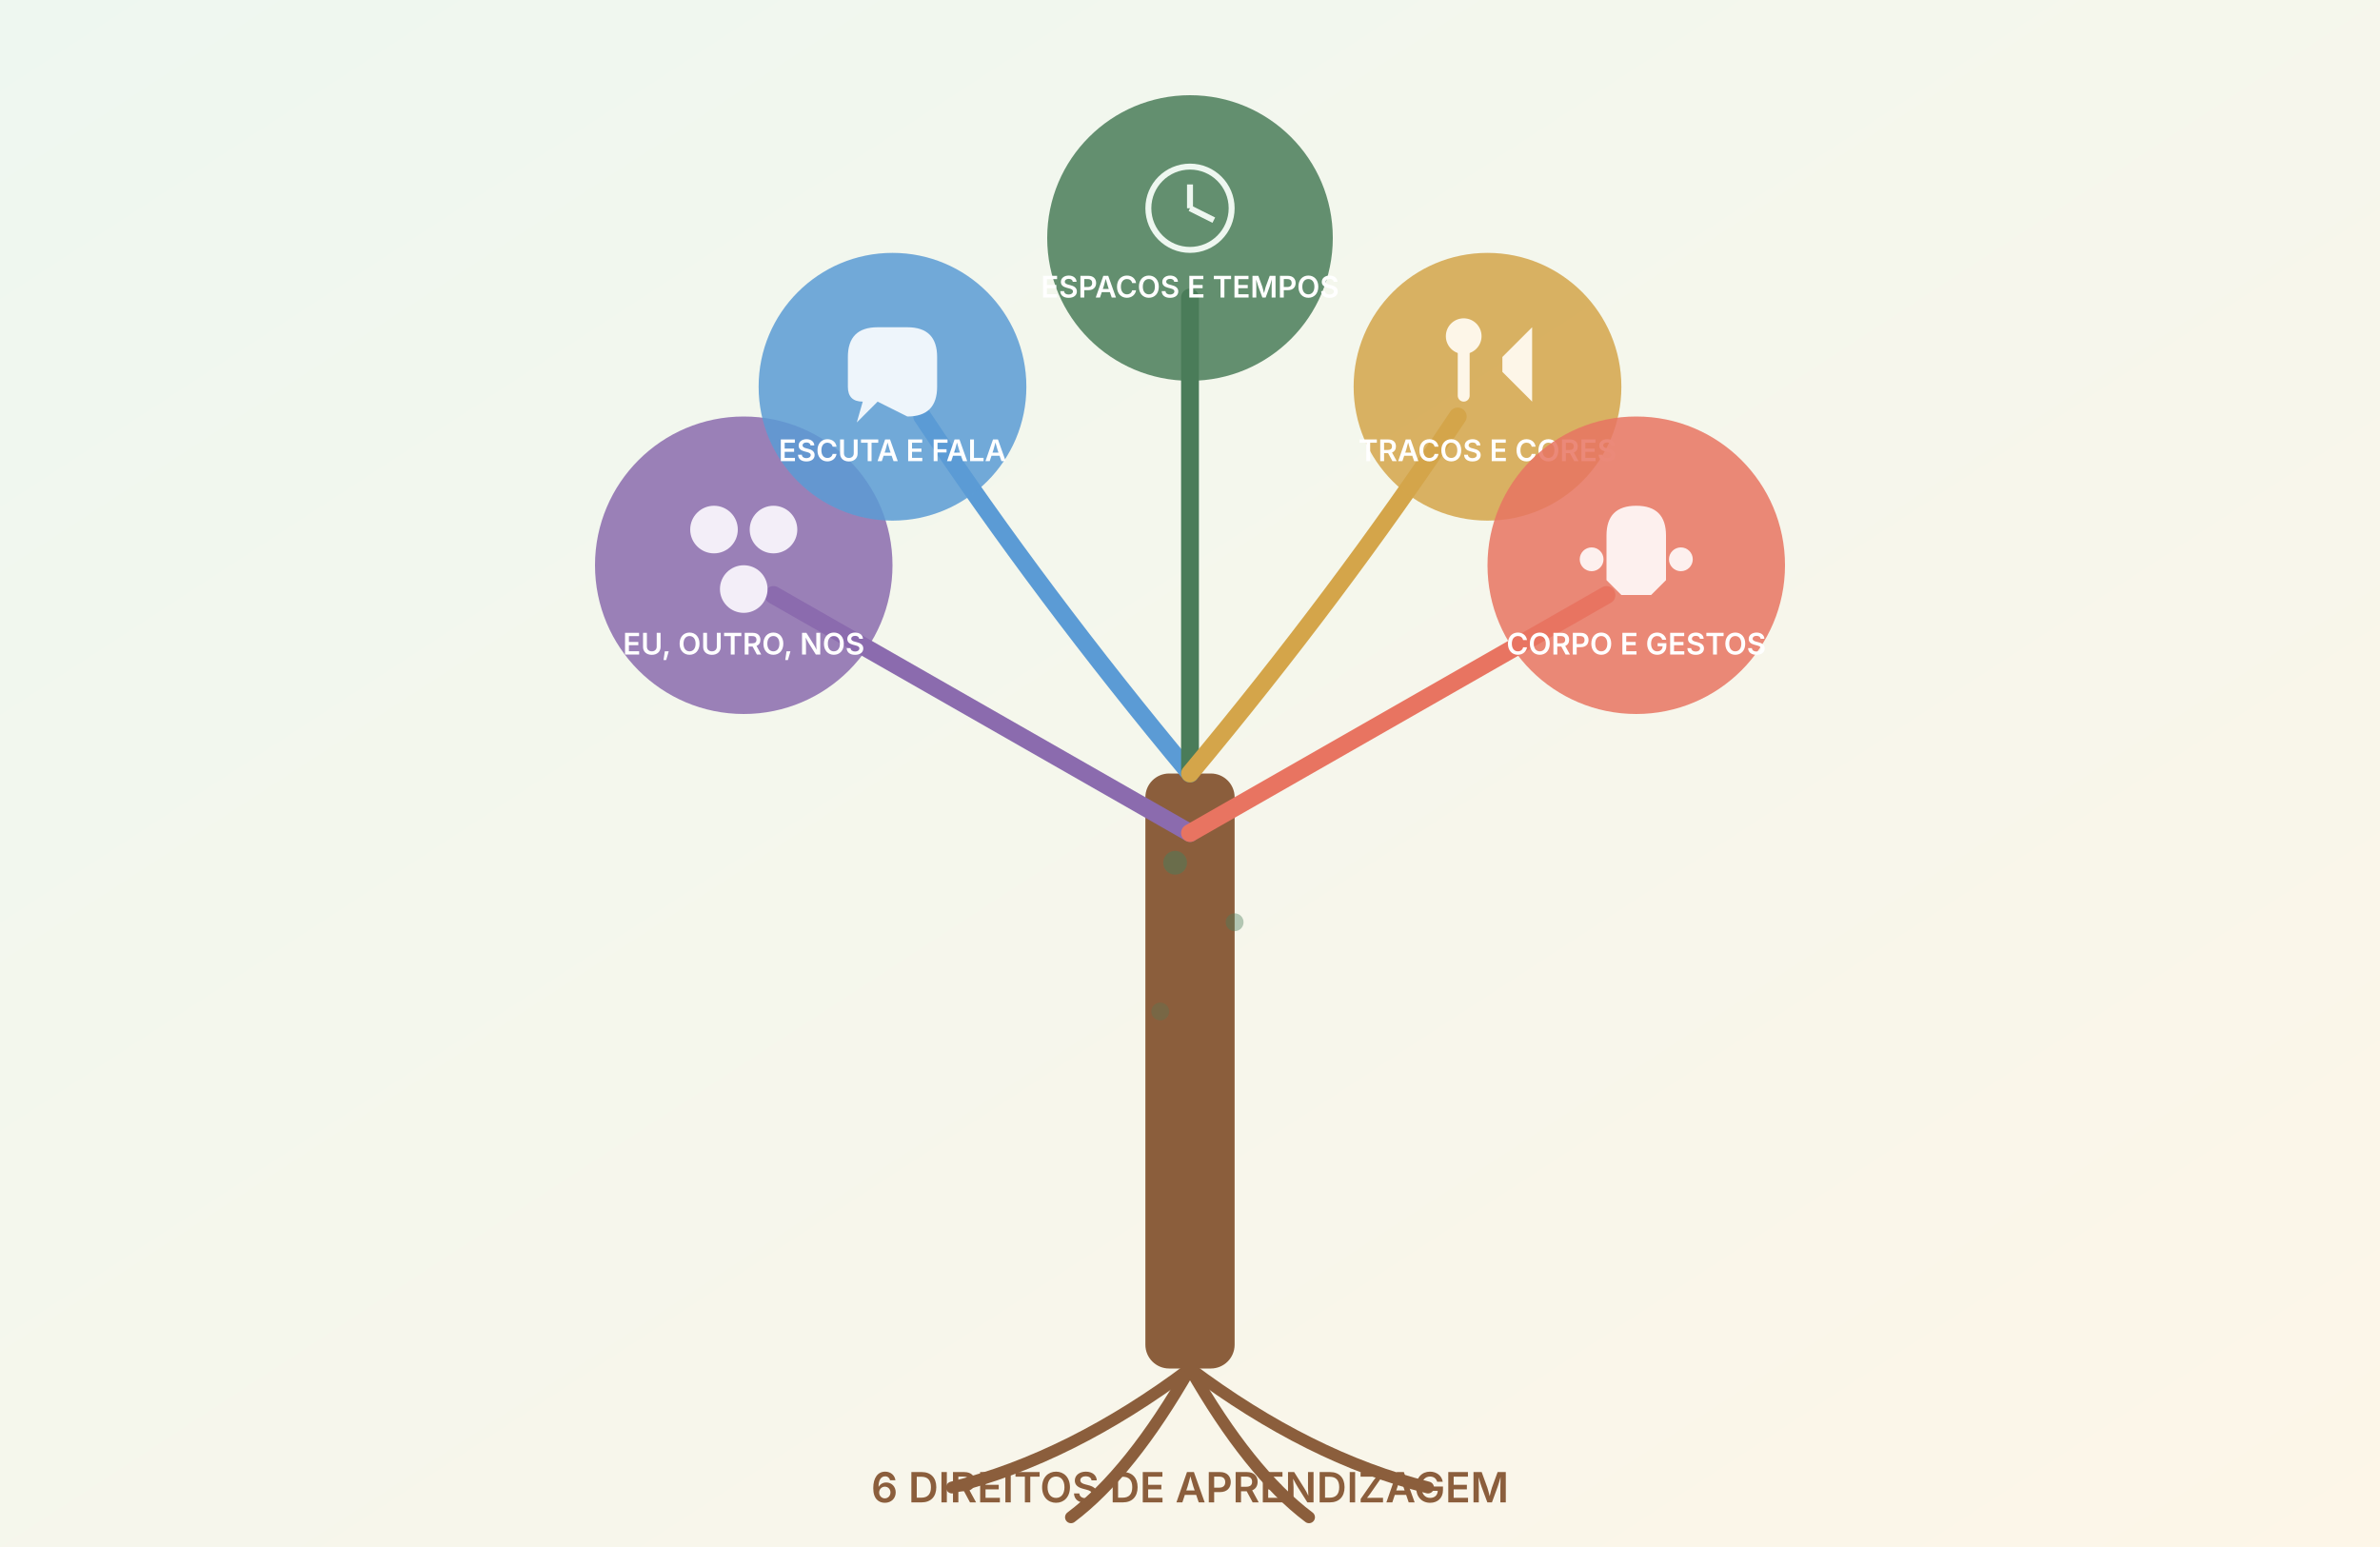
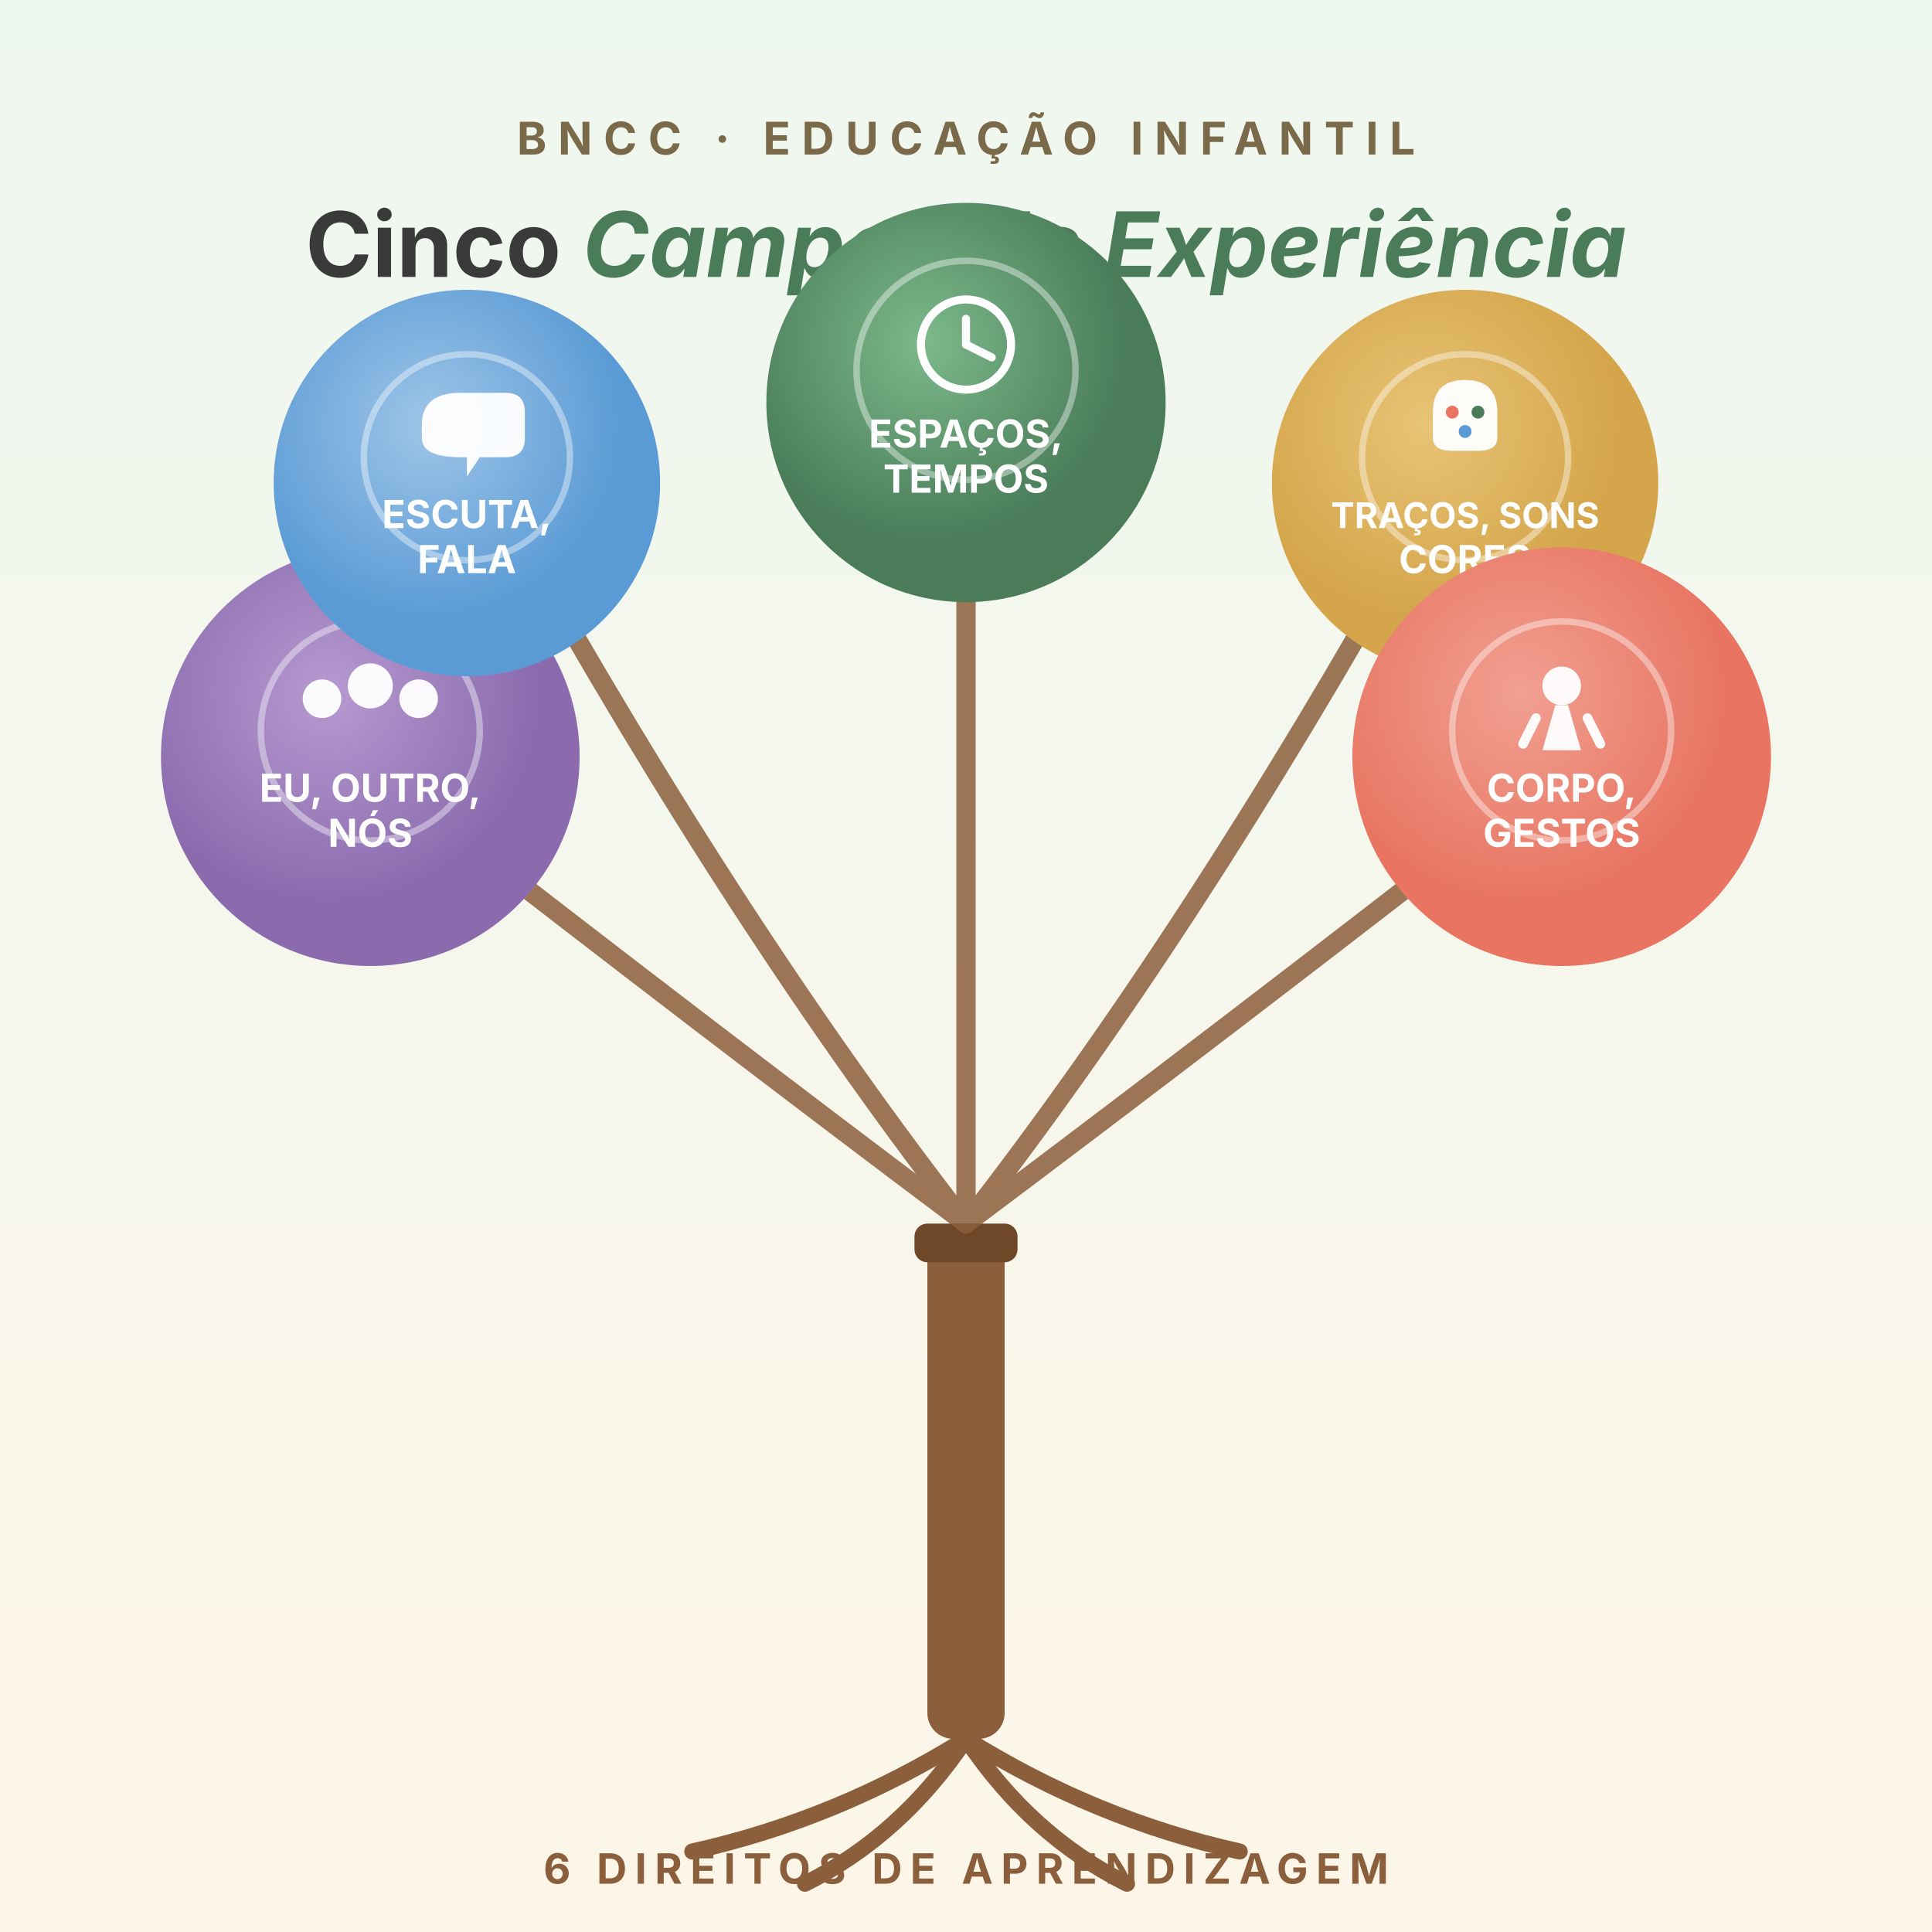
- <svg xmlns="http://www.w3.org/2000/svg" viewBox="0 0 800 520">
+ <svg xmlns="http://www.w3.org/2000/svg" viewBox="0 0 600 600">
  <defs>
-     <linearGradient id="bg-bncc" x1="0" x2="1" y1="0" y2="1">
+     <linearGradient id="bg-bncc" x1="0" x2="0" y1="0" y2="1">
      <stop offset="0" stop-color="#eef7f0" />
      <stop offset="1" stop-color="#fdf6e8" />
    </linearGradient>
+     <radialGradient id="ball-purple" cx="40%" cy="35%">
+       <stop offset="0" stop-color="#b69ad0" />
+       <stop offset="1" stop-color="#8B6BAE" />
+     </radialGradient>
+     <radialGradient id="ball-sky" cx="40%" cy="35%">
+       <stop offset="0" stop-color="#9ec5e8" />
+       <stop offset="1" stop-color="#5B9BD5" />
+     </radialGradient>
+     <radialGradient id="ball-green" cx="40%" cy="35%">
+       <stop offset="0" stop-color="#7CB98A" />
+       <stop offset="1" stop-color="#4A7C59" />
+     </radialGradient>
+     <radialGradient id="ball-gold" cx="40%" cy="35%">
+       <stop offset="0" stop-color="#e8c476" />
+       <stop offset="1" stop-color="#D4A54A" />
+     </radialGradient>
+     <radialGradient id="ball-coral" cx="40%" cy="35%">
+       <stop offset="0" stop-color="#f1a092" />
+       <stop offset="1" stop-color="#E87461" />
+     </radialGradient>
  </defs>
-   <rect width="800" height="520" fill="url(#bg-bncc)" />
-   <rect x="385" y="260" width="30" height="200" rx="8" fill="#8B5E3C" />
-   <g stroke="#8B5E3C" stroke-width="4" fill="none" stroke-linecap="round">
-     <path d="M400 460 Q360 490 320 500" />
-     <path d="M400 460 Q380 495 360 510" />
-     <path d="M400 460 Q420 495 440 510" />
-     <path d="M400 460 Q440 490 480 500" />
+   <rect width="600" height="600" fill="url(#bg-bncc)" />
+   <text x="300" y="48" text-anchor="middle" font-family="Inter,sans-serif" font-size="14" font-weight="700" letter-spacing="3.5" fill="#7a6a4a">BNCC · EDUCAÇÃO INFANTIL</text>
+   <text x="300" y="86" text-anchor="middle" font-family="Inter,sans-serif" font-size="28" font-weight="700" fill="#3a3a3a">Cinco <tspan font-style="italic" fill="#4A7C59">Campos de Experiência</tspan>
+   </text>
+   <rect x="288" y="380" width="24" height="160" rx="8" fill="#8B5E3C" />
+   <rect x="284" y="380" width="32" height="12" rx="4" fill="#6e4828" />
+   <g stroke="#8B5E3C" stroke-width="5" fill="none" stroke-linecap="round">
+     <path d="M300 540 Q260 565 215 575" />
+     <path d="M300 540 Q280 570 250 585" />
+     <path d="M300 540 Q320 570 350 585" />
+     <path d="M300 540 Q340 565 385 575" />
  </g>
-   <text x="400" y="505" text-anchor="middle" font-family="Inter,sans-serif" font-size="14" font-weight="600" fill="#8B5E3C">6 DIREITOS DE APRENDIZAGEM</text>
-   <g>
-     <path d="M400 280 Q330 240 260 200" stroke="#8B6BAE" stroke-width="6" fill="none" stroke-linecap="round" />
-     <circle cx="250" cy="190" r="50" fill="#8B6BAE" opacity="0.85" />
-     <circle cx="240" cy="178" r="8" fill="#f3eef8" />
-     <circle cx="260" cy="178" r="8" fill="#f3eef8" />
-     <circle cx="250" cy="198" r="8" fill="#f3eef8" />
-     <text x="250" y="220" text-anchor="middle" font-family="Inter,sans-serif" font-size="10" font-weight="600" fill="white">EU, OUTRO, NOS</text>
+   <g stroke="#8B5E3C" stroke-width="6" fill="none" stroke-linecap="round" opacity="0.85">
+     <path d="M300 380 Q220 320 130 250" />
+     <path d="M300 380 Q230 290 160 165" />
+     <path d="M300 380 Q300 280 300 140" />
+     <path d="M300 380 Q370 290 440 165" />
+     <path d="M300 380 Q380 320 470 250" />
  </g>
-   <g>
-     <path d="M400 260 Q350 200 310 140" stroke="#5B9BD5" stroke-width="6" fill="none" stroke-linecap="round" />
-     <circle cx="300" cy="130" r="45" fill="#5B9BD5" opacity="0.85" />
-     <path d="M285 120 Q285 110 295 110 L305 110 Q315 110 315 120 L315 130 Q315 140 305 140 L295 135 L288 142 L290 135 Q285 135 285 130Z" fill="#eef5fb" />
-     <text x="300" y="155" text-anchor="middle" font-family="Inter,sans-serif" font-size="10" font-weight="600" fill="white">ESCUTA E FALA</text>
+   <g transform="translate(115,235)">
+     <circle r="65" fill="url(#ball-purple)" />
+     <circle cx="0" cy="-8" r="34" fill="none" stroke="#fff" stroke-width="2" opacity="0.4" />
+     <circle cx="-15" cy="-18" r="6" fill="#fff" opacity="0.95" />
+     <circle cx="0" cy="-22" r="7" fill="#fff" opacity="0.95" />
+     <circle cx="15" cy="-18" r="6" fill="#fff" opacity="0.95" />
+     <text y="14" text-anchor="middle" font-family="Inter,sans-serif" font-size="12" font-weight="700" fill="#fff">EU, OUTRO,</text>
+     <text y="28" text-anchor="middle" font-family="Inter,sans-serif" font-size="12" font-weight="700" fill="#fff">NÓS</text>
  </g>
-   <g>
-     <path d="M400 260 Q400 180 400 100" stroke="#4A7C59" stroke-width="6" fill="none" stroke-linecap="round" />
-     <circle cx="400" cy="80" r="48" fill="#4A7C59" opacity="0.85" />
-     <circle cx="400" cy="70" r="14" fill="none" stroke="#eef7f0" stroke-width="2" />
-     <line x1="400" y1="70" x2="400" y2="62" stroke="#eef7f0" stroke-width="2" />
-     <line x1="400" y1="70" x2="408" y2="74" stroke="#eef7f0" stroke-width="2" />
-     <text x="400" y="100" text-anchor="middle" font-family="Inter,sans-serif" font-size="10" font-weight="600" fill="white">ESPACOS E TEMPOS</text>
+   <g transform="translate(145,150)">
+     <circle r="60" fill="url(#ball-sky)" />
+     <circle cx="0" cy="-8" r="32" fill="none" stroke="#fff" stroke-width="2" opacity="0.4" />
+     <path d="M-14 -18 Q-14 -28 -2 -28 L 12 -28 Q 18 -28 18 -22 L 18 -14 Q 18 -8 12 -8 L 4 -8 L 0 -2 L 0 -8 L -2 -8 Q -14 -8 -14 -14 Z" fill="#fff" opacity="0.95" />
+     <text y="14" text-anchor="middle" font-family="Inter,sans-serif" font-size="12" font-weight="700" fill="#fff">ESCUTA,</text>
+     <text y="28" text-anchor="middle" font-family="Inter,sans-serif" font-size="12" font-weight="700" fill="#fff">FALA</text>
  </g>
-   <g>
-     <path d="M400 260 Q450 200 490 140" stroke="#D4A54A" stroke-width="6" fill="none" stroke-linecap="round" />
-     <circle cx="500" cy="130" r="45" fill="#D4A54A" opacity="0.85" />
-     <rect x="490" y="115" width="4" height="20" rx="2" fill="#fdf6e8" />
-     <circle cx="492" cy="113" r="6" fill="#fdf6e8" />
-     <path d="M505 120 L515 110 L515 135 L505 125" fill="#fdf6e8" />
-     <text x="500" y="155" text-anchor="middle" font-family="Inter,sans-serif" font-size="10" font-weight="600" fill="white">TRACOS E CORES</text>
+   <g transform="translate(300,125)">
+     <circle r="62" fill="url(#ball-green)" />
+     <circle cx="0" cy="-10" r="34" fill="none" stroke="#fff" stroke-width="2" opacity="0.4" />
+     <circle cx="0" cy="-18" r="14" fill="none" stroke="#fff" stroke-width="2.5" />
+     <line x1="0" y1="-18" x2="0" y2="-26" stroke="#fff" stroke-width="2.5" stroke-linecap="round" />
+     <line x1="0" y1="-18" x2="8" y2="-14" stroke="#fff" stroke-width="2.5" stroke-linecap="round" />
+     <text y="14" text-anchor="middle" font-family="Inter,sans-serif" font-size="12" font-weight="700" fill="#fff">ESPAÇOS,</text>
+     <text y="28" text-anchor="middle" font-family="Inter,sans-serif" font-size="12" font-weight="700" fill="#fff">TEMPOS</text>
  </g>
-   <g>
-     <path d="M400 280 Q470 240 540 200" stroke="#E87461" stroke-width="6" fill="none" stroke-linecap="round" />
-     <circle cx="550" cy="190" r="50" fill="#E87461" opacity="0.85" />
-     <path d="M540 180 Q540 170 550 170 Q560 170 560 180 L560 195 L555 200 L545 200 L540 195Z" fill="#fdf0ee" />
-     <circle cx="535" cy="188" r="4" fill="#fdf0ee" />
-     <circle cx="565" cy="188" r="4" fill="#fdf0ee" />
-     <text x="550" y="220" text-anchor="middle" font-family="Inter,sans-serif" font-size="10" font-weight="600" fill="white">CORPO E GESTOS</text>
+   <g transform="translate(455,150)">
+     <circle r="60" fill="url(#ball-gold)" />
+     <circle cx="0" cy="-8" r="32" fill="none" stroke="#fff" stroke-width="2" opacity="0.4" />
+     <path d="M-10 -22 Q-10 -32 0 -32 Q 10 -32 10 -22 L 10 -14 Q 10 -10 4 -10 L -4 -10 Q -10 -10 -10 -14 Z" fill="#fff" opacity="0.95" />
+     <circle cx="-4" cy="-22" r="2" fill="#E87461" />
+     <circle cx="4" cy="-22" r="2" fill="#4A7C59" />
+     <circle cx="0" cy="-16" r="2" fill="#5B9BD5" />
+     <text y="14" text-anchor="middle" font-family="Inter,sans-serif" font-size="11" font-weight="700" fill="#fff">TRAÇOS, SONS</text>
+     <text y="28" text-anchor="middle" font-family="Inter,sans-serif" font-size="12" font-weight="700" fill="#fff">CORES</text>
  </g>
-   <circle cx="395" cy="290" r="4" fill="#4A7C59" opacity="0.5" />
-   <circle cx="415" cy="310" r="3" fill="#4A7C59" opacity="0.4" />
-   <circle cx="390" cy="340" r="3" fill="#4A7C59" opacity="0.3" />
+   <g transform="translate(485,235)">
+     <circle r="65" fill="url(#ball-coral)" />
+     <circle cx="0" cy="-8" r="34" fill="none" stroke="#fff" stroke-width="2" opacity="0.4" />
+     <circle cx="0" cy="-22" r="6" fill="#fff" opacity="0.95" />
+     <path d="M-2 -16 L 2 -16 L 6 -2 L -6 -2 Z" fill="#fff" opacity="0.95" />
+     <line x1="-8" y1="-12" x2="-12" y2="-4" stroke="#fff" stroke-width="3" stroke-linecap="round" opacity="0.95" />
+     <line x1="8" y1="-12" x2="12" y2="-4" stroke="#fff" stroke-width="3" stroke-linecap="round" opacity="0.95" />
+     <text y="14" text-anchor="middle" font-family="Inter,sans-serif" font-size="12" font-weight="700" fill="#fff">CORPO,</text>
+     <text y="28" text-anchor="middle" font-family="Inter,sans-serif" font-size="12" font-weight="700" fill="#fff">GESTOS</text>
+   </g>
+   <text x="300" y="585" text-anchor="middle" font-family="Inter,sans-serif" font-size="13" font-weight="700" letter-spacing="2.5" fill="#8B5E3C">6 DIREITOS DE APRENDIZAGEM</text>
</svg>
